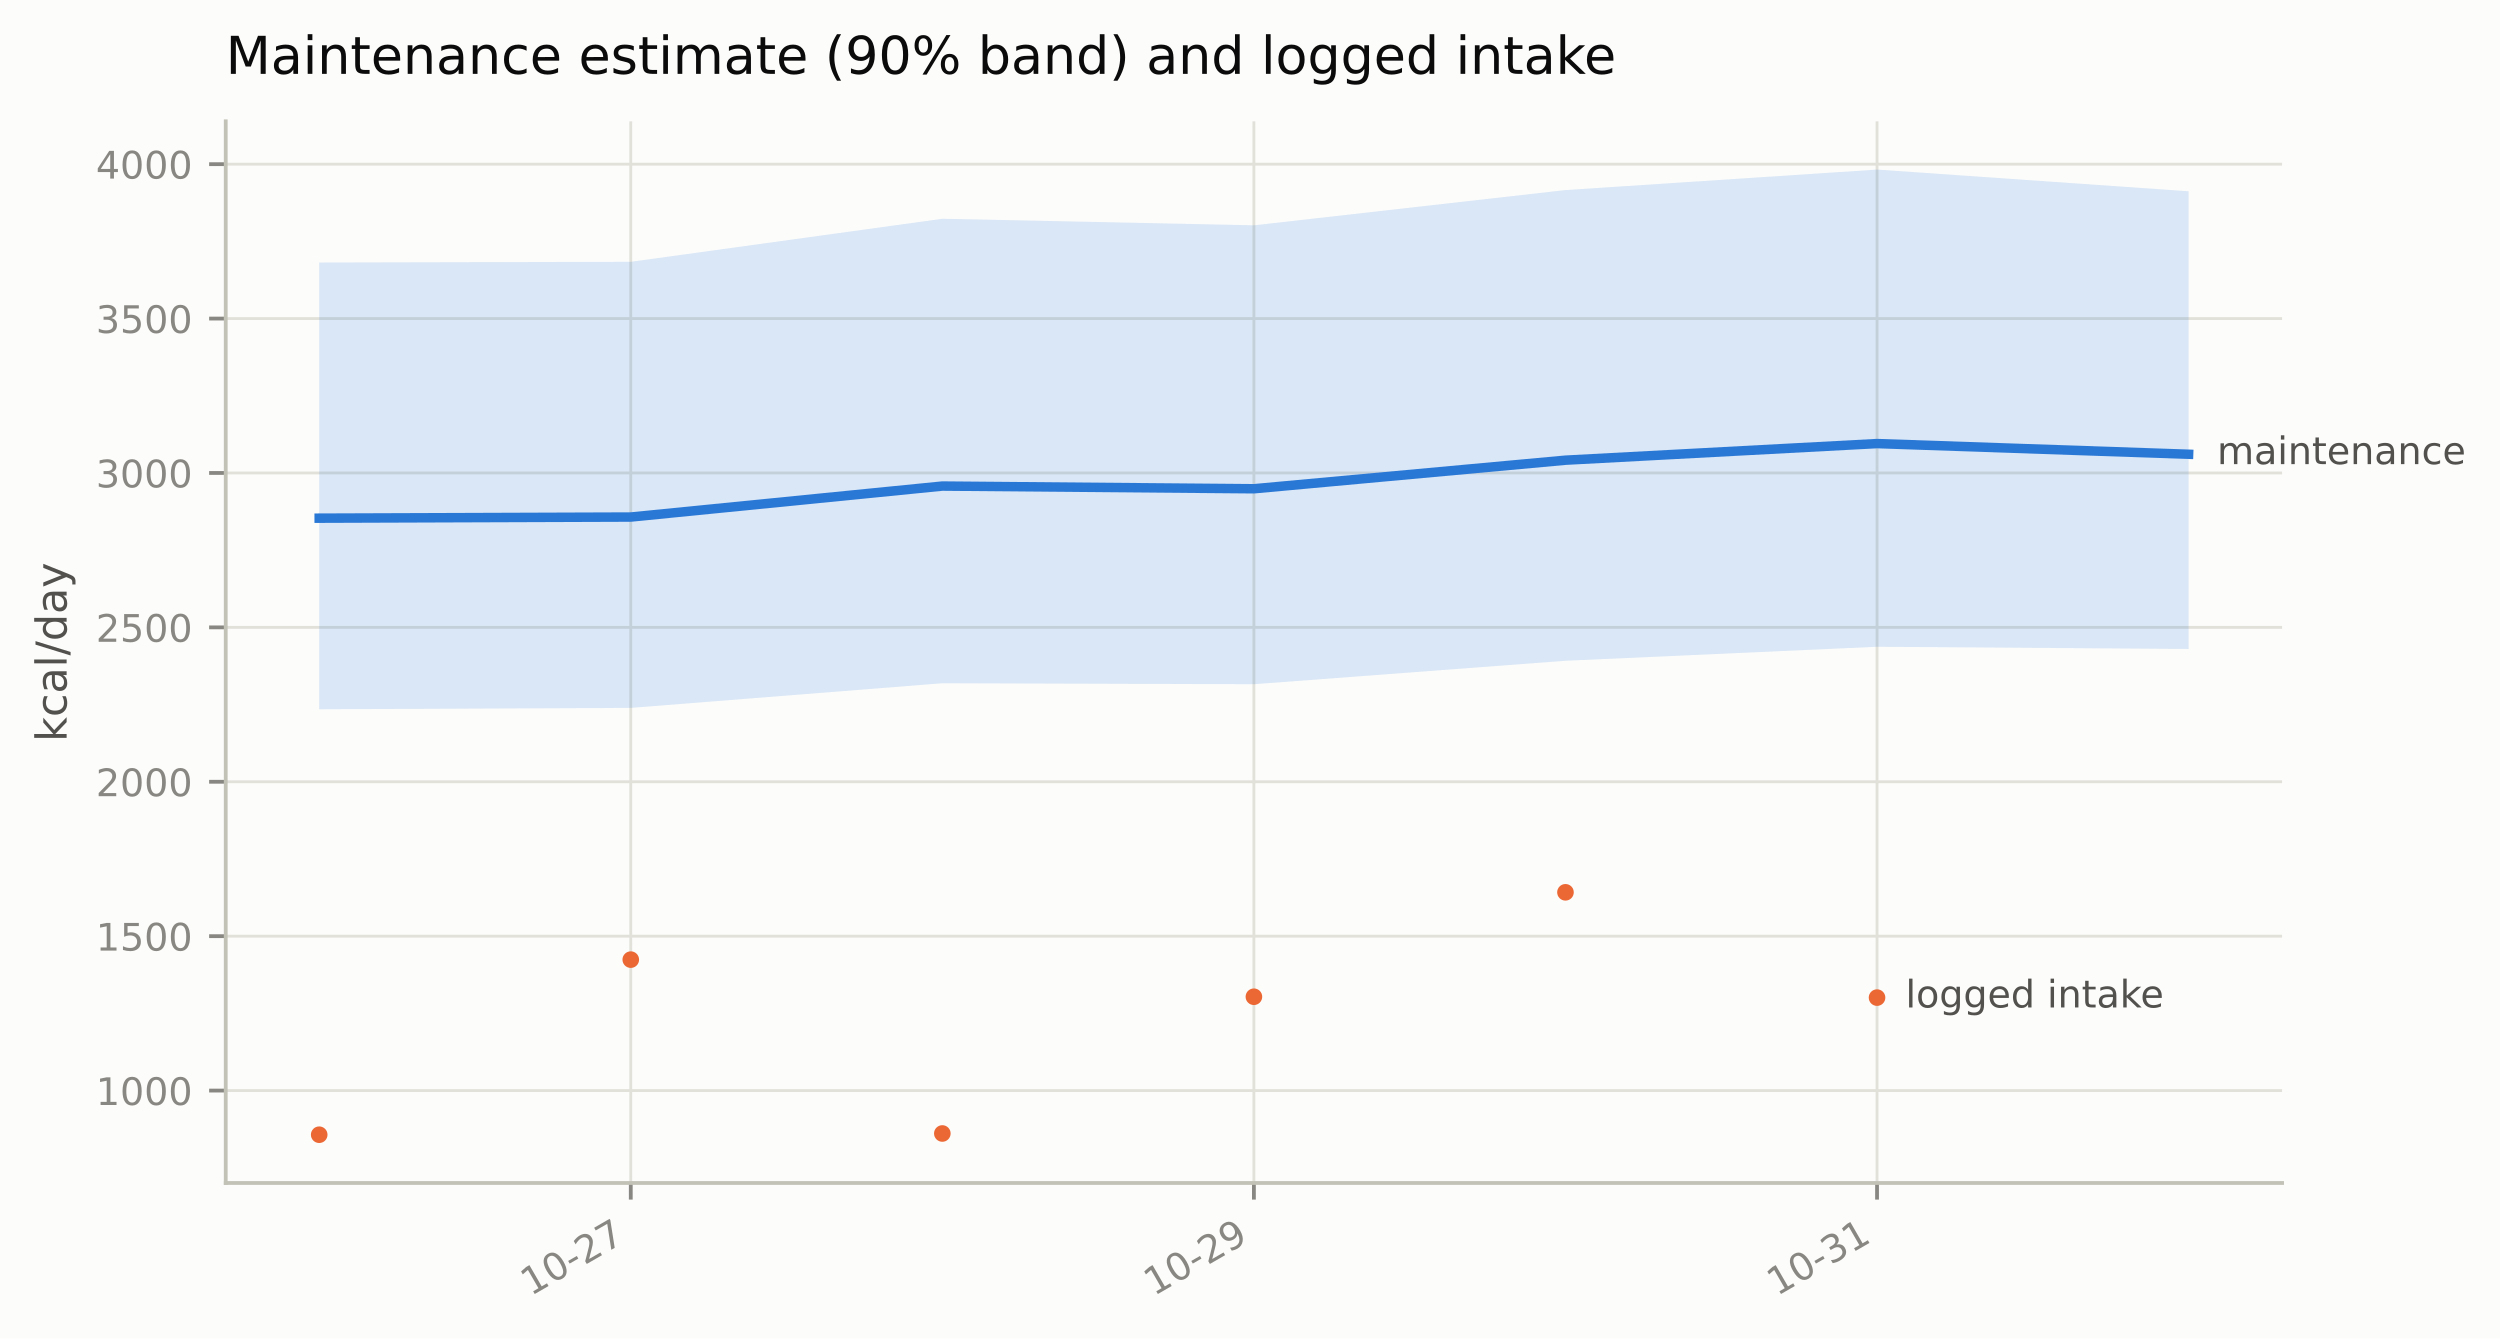
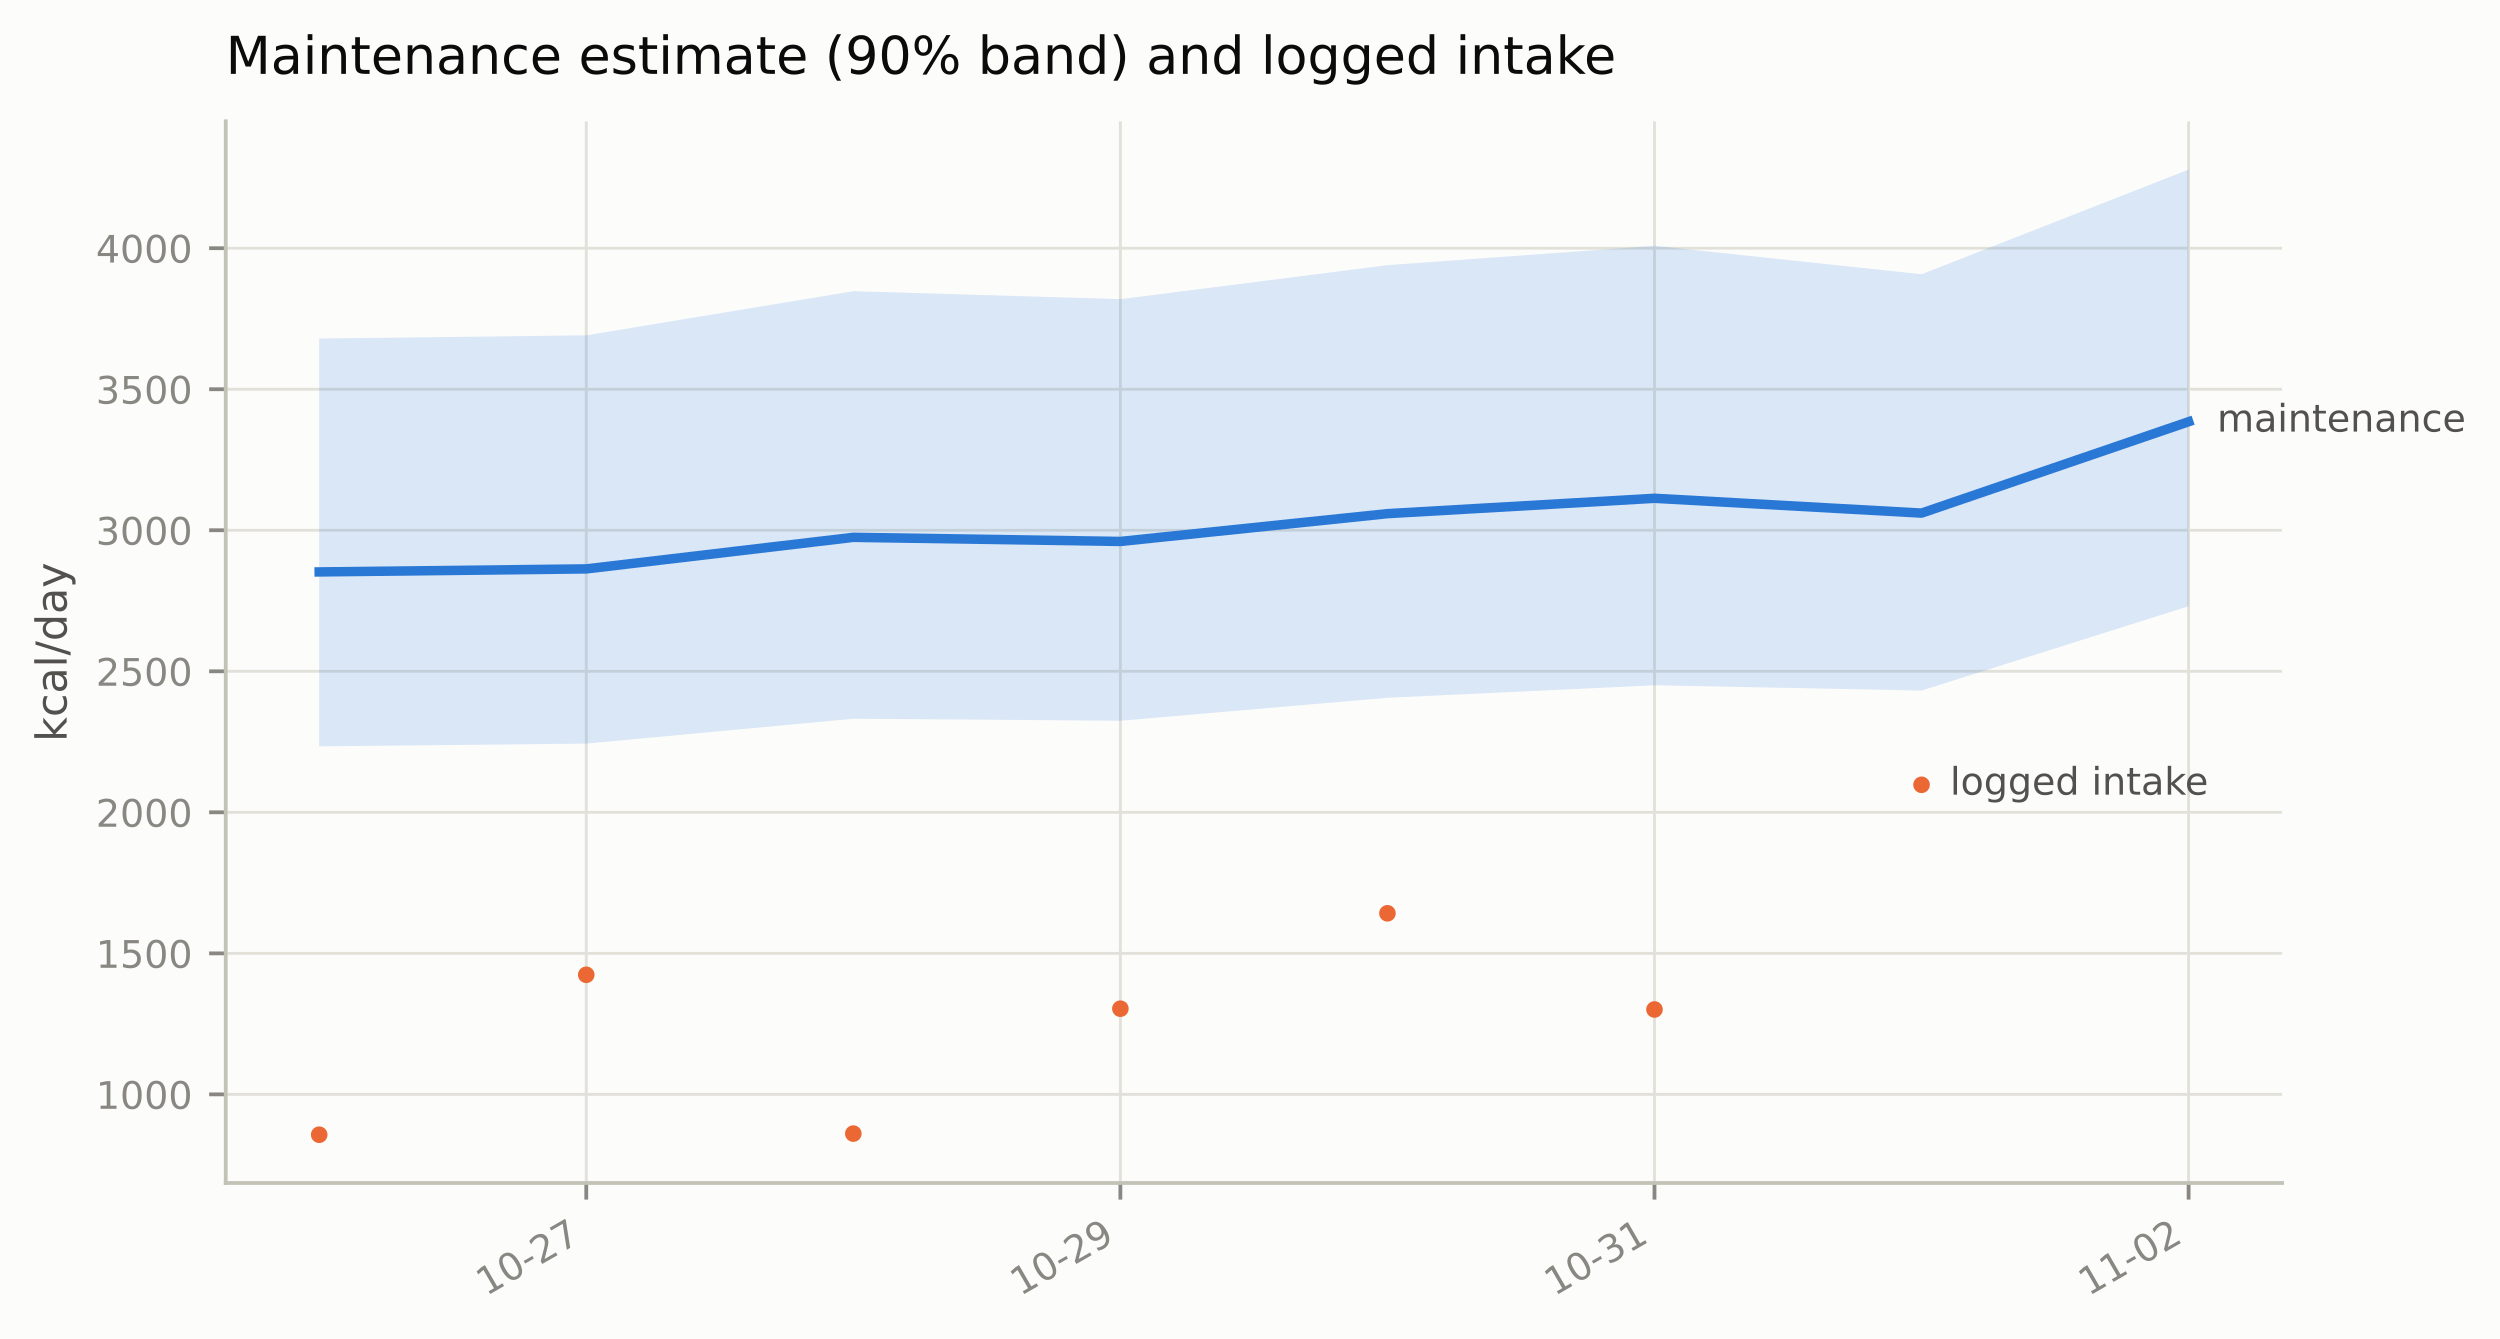
<svg xmlns="http://www.w3.org/2000/svg" xmlns:xlink="http://www.w3.org/1999/xlink" width="526.737pt" height="282pt" viewBox="0 0 526.737 282" version="1.1">
  <defs>
    <style type="text/css">*{stroke-linejoin: round; stroke-linecap: butt}</style>
  </defs>
  <g id="figure_1">
    <g id="patch_1">
      <path d="M 0 282  L 526.737 282  L 526.737 0  L 0 0  z " style="fill: #fcfcfb" />
    </g>
    <g id="axes_1">
      <g id="patch_2">
        <path d="M 47.561 249.248  L 480.821 249.248  L 480.821 25.558  L 47.561 25.558  z " style="fill: #fcfcfb" />
      </g>
      <g id="matplotlib.axis_1">
        <g id="xtick_1">
          <g id="line2d_1">
-             <path d="M 132.9 249.248  L 132.9 25.558  " clip-path="url(#p8506a74d5d)" style="fill: none; stroke: #e1e0d9; stroke-width: 0.6; stroke-linecap: square" />
+             <path d="M 123.522 249.248  L 123.522 25.558  " clip-path="url(#paa0bcb42b3)" style="fill: none; stroke: #e1e0d9; stroke-width: 0.6; stroke-linecap: square" />
          </g>
          <g id="line2d_2">
            <defs>
-               <path id="m1fc34ebd8b" d="M 0 0  L 0 3.5  " style="stroke: #898781; stroke-width: 0.8" />
+               <path id="m5e249b8f3e" d="M 0 0  L 0 3.5  " style="stroke: #898781; stroke-width: 0.8" />
            </defs>
            <g>
-               <use xlink:href="#m1fc34ebd8b" x="132.9" y="249.248" style="fill: #898781; stroke: #898781; stroke-width: 0.8" />
+               <use xlink:href="#m5e249b8f3e" x="123.522" y="249.248" style="fill: #898781; stroke: #898781; stroke-width: 0.8" />
            </g>
          </g>
          <g id="text_1">
-             <g style="fill: #898781" transform="translate(111.8071 273.1351) rotate(-30) scale(0.08 -0.08)">
+             <g style="fill: #898781" transform="translate(102.4291 273.1351) rotate(-30) scale(0.08 -0.08)">
              <defs>
                <path id="DejaVuSans-14" d="M 794 531  L 1825 531  L 1825 4091  L 703 3866  L 703 4441  L 1819 4666  L 2450 4666  L 2450 531  L 3481 531  L 3481 0  L 794 0  L 794 531  z " transform="scale(0.015625)" />
                <path id="DejaVuSans-13" d="M 2034 4250  Q 1547 4250 1301 3770  Q 1056 3291 1056 2328  Q 1056 1369 1301 889  Q 1547 409 2034 409  Q 2525 409 2770 889  Q 3016 1369 3016 2328  Q 3016 3291 2770 3770  Q 2525 4250 2034 4250  z M 2034 4750  Q 2819 4750 3233 4129  Q 3647 3509 3647 2328  Q 3647 1150 3233 529  Q 2819 -91 2034 -91  Q 1250 -91 836 529  Q 422 1150 422 2328  Q 422 3509 836 4129  Q 1250 4750 2034 4750  z " transform="scale(0.015625)" />
                <path id="DejaVuSans-10" d="M 313 2009  L 1997 2009  L 1997 1497  L 313 1497  L 313 2009  z " transform="scale(0.015625)" />
                <path id="DejaVuSans-15" d="M 1228 531  L 3431 531  L 3431 0  L 469 0  L 469 531  Q 828 903 1448 1529  Q 2069 2156 2228 2338  Q 2531 2678 2651 2914  Q 2772 3150 2772 3378  Q 2772 3750 2511 3984  Q 2250 4219 1831 4219  Q 1534 4219 1204 4116  Q 875 4013 500 3803  L 500 4441  Q 881 4594 1212 4672  Q 1544 4750 1819 4750  Q 2544 4750 2975 4387  Q 3406 4025 3406 3419  Q 3406 3131 3298 2873  Q 3191 2616 2906 2266  Q 2828 2175 2409 1742  Q 1991 1309 1228 531  z " transform="scale(0.015625)" />
                <path id="DejaVuSans-1a" d="M 525 4666  L 3525 4666  L 3525 4397  L 1831 0  L 1172 0  L 2766 4134  L 525 4134  L 525 4666  z " transform="scale(0.015625)" />
              </defs>
              <use xlink:href="#DejaVuSans-14" />
              <use xlink:href="#DejaVuSans-13" transform="translate(63.625 0)" />
              <use xlink:href="#DejaVuSans-10" transform="translate(127.25 0)" />
              <use xlink:href="#DejaVuSans-15" transform="translate(163.3281 0)" />
              <use xlink:href="#DejaVuSans-1a" transform="translate(226.9531 0)" />
            </g>
          </g>
        </g>
        <g id="xtick_2">
          <g id="line2d_3">
-             <path d="M 264.191 249.248  L 264.191 25.558  " clip-path="url(#p8506a74d5d)" style="fill: none; stroke: #e1e0d9; stroke-width: 0.6; stroke-linecap: square" />
+             <path d="M 236.057 249.248  L 236.057 25.558  " clip-path="url(#paa0bcb42b3)" style="fill: none; stroke: #e1e0d9; stroke-width: 0.6; stroke-linecap: square" />
          </g>
          <g id="line2d_4">
            <g>
-               <use xlink:href="#m1fc34ebd8b" x="264.191" y="249.248" style="fill: #898781; stroke: #898781; stroke-width: 0.8" />
+               <use xlink:href="#m5e249b8f3e" x="236.057" y="249.248" style="fill: #898781; stroke: #898781; stroke-width: 0.8" />
            </g>
          </g>
          <g id="text_2">
-             <g style="fill: #898781" transform="translate(243.098 273.1351) rotate(-30) scale(0.08 -0.08)">
+             <g style="fill: #898781" transform="translate(214.9642 273.1351) rotate(-30) scale(0.08 -0.08)">
              <defs>
                <path id="DejaVuSans-1c" d="M 703 97  L 703 672  Q 941 559 1184 500  Q 1428 441 1663 441  Q 2288 441 2617 861  Q 2947 1281 2994 2138  Q 2813 1869 2534 1725  Q 2256 1581 1919 1581  Q 1219 1581 811 2004  Q 403 2428 403 3163  Q 403 3881 828 4315  Q 1253 4750 1959 4750  Q 2769 4750 3195 4129  Q 3622 3509 3622 2328  Q 3622 1225 3098 567  Q 2575 -91 1691 -91  Q 1453 -91 1209 -44  Q 966 3 703 97  z M 1959 2075  Q 2384 2075 2632 2365  Q 2881 2656 2881 3163  Q 2881 3666 2632 3958  Q 2384 4250 1959 4250  Q 1534 4250 1286 3958  Q 1038 3666 1038 3163  Q 1038 2656 1286 2365  Q 1534 2075 1959 2075  z " transform="scale(0.015625)" />
              </defs>
              <use xlink:href="#DejaVuSans-14" />
              <use xlink:href="#DejaVuSans-13" transform="translate(63.625 0)" />
              <use xlink:href="#DejaVuSans-10" transform="translate(127.25 0)" />
              <use xlink:href="#DejaVuSans-15" transform="translate(163.3281 0)" />
              <use xlink:href="#DejaVuSans-1c" transform="translate(226.9531 0)" />
            </g>
          </g>
        </g>
        <g id="xtick_3">
          <g id="line2d_5">
-             <path d="M 395.482 249.248  L 395.482 25.558  " clip-path="url(#p8506a74d5d)" style="fill: none; stroke: #e1e0d9; stroke-width: 0.6; stroke-linecap: square" />
+             <path d="M 348.592 249.248  L 348.592 25.558  " clip-path="url(#paa0bcb42b3)" style="fill: none; stroke: #e1e0d9; stroke-width: 0.6; stroke-linecap: square" />
          </g>
          <g id="line2d_6">
            <g>
-               <use xlink:href="#m1fc34ebd8b" x="395.482" y="249.248" style="fill: #898781; stroke: #898781; stroke-width: 0.8" />
+               <use xlink:href="#m5e249b8f3e" x="348.592" y="249.248" style="fill: #898781; stroke: #898781; stroke-width: 0.8" />
            </g>
          </g>
          <g id="text_3">
-             <g style="fill: #898781" transform="translate(374.389 273.1351) rotate(-30) scale(0.08 -0.08)">
+             <g style="fill: #898781" transform="translate(327.4994 273.1351) rotate(-30) scale(0.08 -0.08)">
              <defs>
                <path id="DejaVuSans-16" d="M 2597 2516  Q 3050 2419 3304 2112  Q 3559 1806 3559 1356  Q 3559 666 3084 287  Q 2609 -91 1734 -91  Q 1441 -91 1130 -33  Q 819 25 488 141  L 488 750  Q 750 597 1062 519  Q 1375 441 1716 441  Q 2309 441 2620 675  Q 2931 909 2931 1356  Q 2931 1769 2642 2001  Q 2353 2234 1838 2234  L 1294 2234  L 1294 2753  L 1863 2753  Q 2328 2753 2575 2939  Q 2822 3125 2822 3475  Q 2822 3834 2567 4026  Q 2313 4219 1838 4219  Q 1578 4219 1281 4162  Q 984 4106 628 3988  L 628 4550  Q 988 4650 1302 4700  Q 1616 4750 1894 4750  Q 2613 4750 3031 4423  Q 3450 4097 3450 3541  Q 3450 3153 3228 2886  Q 3006 2619 2597 2516  z " transform="scale(0.015625)" />
              </defs>
              <use xlink:href="#DejaVuSans-14" />
              <use xlink:href="#DejaVuSans-13" transform="translate(63.625 0)" />
              <use xlink:href="#DejaVuSans-10" transform="translate(127.25 0)" />
              <use xlink:href="#DejaVuSans-16" transform="translate(163.3281 0)" />
              <use xlink:href="#DejaVuSans-14" transform="translate(226.9531 0)" />
            </g>
          </g>
        </g>
+         <g id="xtick_4">
+           <g id="line2d_7">
+             <path d="M 461.127 249.248  L 461.127 25.558  " clip-path="url(#paa0bcb42b3)" style="fill: none; stroke: #e1e0d9; stroke-width: 0.6; stroke-linecap: square" />
+           </g>
+           <g id="line2d_8">
+             <g>
+               <use xlink:href="#m5e249b8f3e" x="461.127" y="249.248" style="fill: #898781; stroke: #898781; stroke-width: 0.8" />
+             </g>
+           </g>
+           <g id="text_4">
+             <g style="fill: #898781" transform="translate(440.0345 273.1351) rotate(-30) scale(0.08 -0.08)">
+               <use xlink:href="#DejaVuSans-14" />
+               <use xlink:href="#DejaVuSans-14" transform="translate(63.625 0)" />
+               <use xlink:href="#DejaVuSans-10" transform="translate(127.25 0)" />
+               <use xlink:href="#DejaVuSans-13" transform="translate(163.3281 0)" />
+               <use xlink:href="#DejaVuSans-15" transform="translate(226.9531 0)" />
+             </g>
+           </g>
+         </g>
      </g>
      <g id="matplotlib.axis_2">
        <g id="ytick_1">
-           <g id="line2d_7">
-             <path d="M 47.561 229.776  L 480.821 229.776  " clip-path="url(#p8506a74d5d)" style="fill: none; stroke: #e1e0d9; stroke-width: 0.6; stroke-linecap: square" />
-           </g>
-           <g id="line2d_8">
+           <g id="line2d_9">
+             <path d="M 47.561 230.582  L 480.821 230.582  " clip-path="url(#paa0bcb42b3)" style="fill: none; stroke: #e1e0d9; stroke-width: 0.6; stroke-linecap: square" />
+           </g>
+           <g id="line2d_10">
            <defs>
-               <path id="md05a0eaaa5" d="M 0 0  L -3.5 0  " style="stroke: #898781; stroke-width: 0.8" />
+               <path id="mf9d8fc830e" d="M 0 0  L -3.5 0  " style="stroke: #898781; stroke-width: 0.8" />
            </defs>
            <g>
-               <use xlink:href="#md05a0eaaa5" x="47.561" y="229.776" style="fill: #898781; stroke: #898781; stroke-width: 0.8" />
-             </g>
-           </g>
-           <g id="text_4">
-             <g style="fill: #898781" transform="translate(20.2007 232.8154) scale(0.08 -0.08)">
+               <use xlink:href="#mf9d8fc830e" x="47.561" y="230.582" style="fill: #898781; stroke: #898781; stroke-width: 0.8" />
+             </g>
+           </g>
+           <g id="text_5">
+             <g style="fill: #898781" transform="translate(20.2007 233.6211) scale(0.08 -0.08)">
              <use xlink:href="#DejaVuSans-14" />
              <use xlink:href="#DejaVuSans-13" transform="translate(63.625 0)" />
              <use xlink:href="#DejaVuSans-13" transform="translate(127.25 0)" />
              <use xlink:href="#DejaVuSans-13" transform="translate(190.875 0)" />
            </g>
          </g>
        </g>
        <g id="ytick_2">
-           <g id="line2d_9">
-             <path d="M 47.561 197.245  L 480.821 197.245  " clip-path="url(#p8506a74d5d)" style="fill: none; stroke: #e1e0d9; stroke-width: 0.6; stroke-linecap: square" />
-           </g>
-           <g id="line2d_10">
-             <g>
-               <use xlink:href="#md05a0eaaa5" x="47.561" y="197.245" style="fill: #898781; stroke: #898781; stroke-width: 0.8" />
-             </g>
-           </g>
-           <g id="text_5">
-             <g style="fill: #898781" transform="translate(20.2007 200.2836) scale(0.08 -0.08)">
+           <g id="line2d_11">
+             <path d="M 47.561 200.867  L 480.821 200.867  " clip-path="url(#paa0bcb42b3)" style="fill: none; stroke: #e1e0d9; stroke-width: 0.6; stroke-linecap: square" />
+           </g>
+           <g id="line2d_12">
+             <g>
+               <use xlink:href="#mf9d8fc830e" x="47.561" y="200.867" style="fill: #898781; stroke: #898781; stroke-width: 0.8" />
+             </g>
+           </g>
+           <g id="text_6">
+             <g style="fill: #898781" transform="translate(20.2007 203.9065) scale(0.08 -0.08)">
              <defs>
                <path id="DejaVuSans-18" d="M 691 4666  L 3169 4666  L 3169 4134  L 1269 4134  L 1269 2991  Q 1406 3038 1543 3061  Q 1681 3084 1819 3084  Q 2600 3084 3056 2656  Q 3513 2228 3513 1497  Q 3513 744 3044 326  Q 2575 -91 1722 -91  Q 1428 -91 1123 -41  Q 819 9 494 109  L 494 744  Q 775 591 1075 516  Q 1375 441 1709 441  Q 2250 441 2565 725  Q 2881 1009 2881 1497  Q 2881 1984 2565 2268  Q 2250 2553 1709 2553  Q 1456 2553 1204 2497  Q 953 2441 691 2322  L 691 4666  z " transform="scale(0.015625)" />
              </defs>
              <use xlink:href="#DejaVuSans-14" />
              <use xlink:href="#DejaVuSans-18" transform="translate(63.625 0)" />
              <use xlink:href="#DejaVuSans-13" transform="translate(127.25 0)" />
              <use xlink:href="#DejaVuSans-13" transform="translate(190.875 0)" />
            </g>
          </g>
        </g>
        <g id="ytick_3">
-           <g id="line2d_11">
-             <path d="M 47.561 164.713  L 480.821 164.713  " clip-path="url(#p8506a74d5d)" style="fill: none; stroke: #e1e0d9; stroke-width: 0.6; stroke-linecap: square" />
-           </g>
-           <g id="line2d_12">
-             <g>
-               <use xlink:href="#md05a0eaaa5" x="47.561" y="164.713" style="fill: #898781; stroke: #898781; stroke-width: 0.8" />
-             </g>
-           </g>
-           <g id="text_6">
-             <g style="fill: #898781" transform="translate(20.2007 167.7518) scale(0.08 -0.08)">
+           <g id="line2d_13">
+             <path d="M 47.561 171.153  L 480.821 171.153  " clip-path="url(#paa0bcb42b3)" style="fill: none; stroke: #e1e0d9; stroke-width: 0.6; stroke-linecap: square" />
+           </g>
+           <g id="line2d_14">
+             <g>
+               <use xlink:href="#mf9d8fc830e" x="47.561" y="171.153" style="fill: #898781; stroke: #898781; stroke-width: 0.8" />
+             </g>
+           </g>
+           <g id="text_7">
+             <g style="fill: #898781" transform="translate(20.2007 174.1918) scale(0.08 -0.08)">
              <use xlink:href="#DejaVuSans-15" />
              <use xlink:href="#DejaVuSans-13" transform="translate(63.625 0)" />
              <use xlink:href="#DejaVuSans-13" transform="translate(127.25 0)" />
              <use xlink:href="#DejaVuSans-13" transform="translate(190.875 0)" />
            </g>
          </g>
        </g>
        <g id="ytick_4">
-           <g id="line2d_13">
-             <path d="M 47.561 132.181  L 480.821 132.181  " clip-path="url(#p8506a74d5d)" style="fill: none; stroke: #e1e0d9; stroke-width: 0.6; stroke-linecap: square" />
-           </g>
-           <g id="line2d_14">
-             <g>
-               <use xlink:href="#md05a0eaaa5" x="47.561" y="132.181" style="fill: #898781; stroke: #898781; stroke-width: 0.8" />
-             </g>
-           </g>
-           <g id="text_7">
-             <g style="fill: #898781" transform="translate(20.2007 135.22) scale(0.08 -0.08)">
+           <g id="line2d_15">
+             <path d="M 47.561 141.438  L 480.821 141.438  " clip-path="url(#paa0bcb42b3)" style="fill: none; stroke: #e1e0d9; stroke-width: 0.6; stroke-linecap: square" />
+           </g>
+           <g id="line2d_16">
+             <g>
+               <use xlink:href="#mf9d8fc830e" x="47.561" y="141.438" style="fill: #898781; stroke: #898781; stroke-width: 0.8" />
+             </g>
+           </g>
+           <g id="text_8">
+             <g style="fill: #898781" transform="translate(20.2007 144.4771) scale(0.08 -0.08)">
              <use xlink:href="#DejaVuSans-15" />
              <use xlink:href="#DejaVuSans-18" transform="translate(63.625 0)" />
              <use xlink:href="#DejaVuSans-13" transform="translate(127.25 0)" />
              <use xlink:href="#DejaVuSans-13" transform="translate(190.875 0)" />
            </g>
          </g>
        </g>
        <g id="ytick_5">
-           <g id="line2d_15">
-             <path d="M 47.561 99.649  L 480.821 99.649  " clip-path="url(#p8506a74d5d)" style="fill: none; stroke: #e1e0d9; stroke-width: 0.6; stroke-linecap: square" />
-           </g>
-           <g id="line2d_16">
-             <g>
-               <use xlink:href="#md05a0eaaa5" x="47.561" y="99.649" style="fill: #898781; stroke: #898781; stroke-width: 0.8" />
-             </g>
-           </g>
-           <g id="text_8">
-             <g style="fill: #898781" transform="translate(20.2007 102.6881) scale(0.08 -0.08)">
+           <g id="line2d_17">
+             <path d="M 47.561 111.723  L 480.821 111.723  " clip-path="url(#paa0bcb42b3)" style="fill: none; stroke: #e1e0d9; stroke-width: 0.6; stroke-linecap: square" />
+           </g>
+           <g id="line2d_18">
+             <g>
+               <use xlink:href="#mf9d8fc830e" x="47.561" y="111.723" style="fill: #898781; stroke: #898781; stroke-width: 0.8" />
+             </g>
+           </g>
+           <g id="text_9">
+             <g style="fill: #898781" transform="translate(20.2007 114.7624) scale(0.08 -0.08)">
              <use xlink:href="#DejaVuSans-16" />
              <use xlink:href="#DejaVuSans-13" transform="translate(63.625 0)" />
              <use xlink:href="#DejaVuSans-13" transform="translate(127.25 0)" />
              <use xlink:href="#DejaVuSans-13" transform="translate(190.875 0)" />
            </g>
          </g>
        </g>
        <g id="ytick_6">
-           <g id="line2d_17">
-             <path d="M 47.561 67.117  L 480.821 67.117  " clip-path="url(#p8506a74d5d)" style="fill: none; stroke: #e1e0d9; stroke-width: 0.6; stroke-linecap: square" />
-           </g>
-           <g id="line2d_18">
-             <g>
-               <use xlink:href="#md05a0eaaa5" x="47.561" y="67.117" style="fill: #898781; stroke: #898781; stroke-width: 0.8" />
-             </g>
-           </g>
-           <g id="text_9">
-             <g style="fill: #898781" transform="translate(20.2007 70.15631) scale(0.08 -0.08)">
+           <g id="line2d_19">
+             <path d="M 47.561 82.009  L 480.821 82.009  " clip-path="url(#paa0bcb42b3)" style="fill: none; stroke: #e1e0d9; stroke-width: 0.6; stroke-linecap: square" />
+           </g>
+           <g id="line2d_20">
+             <g>
+               <use xlink:href="#mf9d8fc830e" x="47.561" y="82.009" style="fill: #898781; stroke: #898781; stroke-width: 0.8" />
+             </g>
+           </g>
+           <g id="text_10">
+             <g style="fill: #898781" transform="translate(20.2007 85.04774) scale(0.08 -0.08)">
              <use xlink:href="#DejaVuSans-16" />
              <use xlink:href="#DejaVuSans-18" transform="translate(63.625 0)" />
              <use xlink:href="#DejaVuSans-13" transform="translate(127.25 0)" />
              <use xlink:href="#DejaVuSans-13" transform="translate(190.875 0)" />
            </g>
          </g>
        </g>
        <g id="ytick_7">
-           <g id="line2d_19">
-             <path d="M 47.561 34.585  L 480.821 34.585  " clip-path="url(#p8506a74d5d)" style="fill: none; stroke: #e1e0d9; stroke-width: 0.6; stroke-linecap: square" />
-           </g>
-           <g id="line2d_20">
-             <g>
-               <use xlink:href="#md05a0eaaa5" x="47.561" y="34.585" style="fill: #898781; stroke: #898781; stroke-width: 0.8" />
-             </g>
-           </g>
-           <g id="text_10">
-             <g style="fill: #898781" transform="translate(20.2007 37.62448) scale(0.08 -0.08)">
+           <g id="line2d_21">
+             <path d="M 47.561 52.294  L 480.821 52.294  " clip-path="url(#paa0bcb42b3)" style="fill: none; stroke: #e1e0d9; stroke-width: 0.6; stroke-linecap: square" />
+           </g>
+           <g id="line2d_22">
+             <g>
+               <use xlink:href="#mf9d8fc830e" x="47.561" y="52.294" style="fill: #898781; stroke: #898781; stroke-width: 0.8" />
+             </g>
+           </g>
+           <g id="text_11">
+             <g style="fill: #898781" transform="translate(20.2007 55.33306) scale(0.08 -0.08)">
              <defs>
                <path id="DejaVuSans-17" d="M 2419 4116  L 825 1625  L 2419 1625  L 2419 4116  z M 2253 4666  L 3047 4666  L 3047 1625  L 3713 1625  L 3713 1100  L 3047 1100  L 3047 0  L 2419 0  L 2419 1100  L 313 1100  L 313 1709  L 2253 4666  z " transform="scale(0.015625)" />
              </defs>
              <use xlink:href="#DejaVuSans-17" />
              <use xlink:href="#DejaVuSans-13" transform="translate(63.625 0)" />
              <use xlink:href="#DejaVuSans-13" transform="translate(127.25 0)" />
              <use xlink:href="#DejaVuSans-13" transform="translate(190.875 0)" />
            </g>
          </g>
        </g>
-         <g id="text_11">
+         <g id="text_12">
          <g style="fill: #52514e" transform="translate(14.03859 156.285) rotate(-90) scale(0.09 -0.09)">
            <defs>
              <path id="DejaVuSans-4e" d="M 581 4863  L 1159 4863  L 1159 1991  L 2875 3500  L 3609 3500  L 1753 1863  L 3688 0  L 2938 0  L 1159 1709  L 1159 0  L 581 0  L 581 4863  z " transform="scale(0.015625)" />
              <path id="DejaVuSans-46" d="M 3122 3366  L 3122 2828  Q 2878 2963 2633 3030  Q 2388 3097 2138 3097  Q 1578 3097 1268 2742  Q 959 2388 959 1747  Q 959 1106 1268 751  Q 1578 397 2138 397  Q 2388 397 2633 464  Q 2878 531 3122 666  L 3122 134  Q 2881 22 2623 -34  Q 2366 -91 2075 -91  Q 1284 -91 818 406  Q 353 903 353 1747  Q 353 2603 823 3093  Q 1294 3584 2113 3584  Q 2378 3584 2631 3529  Q 2884 3475 3122 3366  z " transform="scale(0.015625)" />
              <path id="DejaVuSans-44" d="M 2194 1759  Q 1497 1759 1228 1600  Q 959 1441 959 1056  Q 959 750 1161 570  Q 1363 391 1709 391  Q 2188 391 2477 730  Q 2766 1069 2766 1631  L 2766 1759  L 2194 1759  z M 3341 1997  L 3341 0  L 2766 0  L 2766 531  Q 2569 213 2275 61  Q 1981 -91 1556 -91  Q 1019 -91 701 211  Q 384 513 384 1019  Q 384 1609 779 1909  Q 1175 2209 1959 2209  L 2766 2209  L 2766 2266  Q 2766 2663 2505 2880  Q 2244 3097 1772 3097  Q 1472 3097 1187 3025  Q 903 2953 641 2809  L 641 3341  Q 956 3463 1253 3523  Q 1550 3584 1831 3584  Q 2591 3584 2966 3190  Q 3341 2797 3341 1997  z " transform="scale(0.015625)" />
              <path id="DejaVuSans-4f" d="M 603 4863  L 1178 4863  L 1178 0  L 603 0  L 603 4863  z " transform="scale(0.015625)" />
              <path id="DejaVuSans-12" d="M 1625 4666  L 2156 4666  L 531 -594  L 0 -594  L 1625 4666  z " transform="scale(0.015625)" />
              <path id="DejaVuSans-47" d="M 2906 2969  L 2906 4863  L 3481 4863  L 3481 0  L 2906 0  L 2906 525  Q 2725 213 2448 61  Q 2172 -91 1784 -91  Q 1150 -91 751 415  Q 353 922 353 1747  Q 353 2572 751 3078  Q 1150 3584 1784 3584  Q 2172 3584 2448 3432  Q 2725 3281 2906 2969  z M 947 1747  Q 947 1113 1208 752  Q 1469 391 1925 391  Q 2381 391 2643 752  Q 2906 1113 2906 1747  Q 2906 2381 2643 2742  Q 2381 3103 1925 3103  Q 1469 3103 1208 2742  Q 947 2381 947 1747  z " transform="scale(0.015625)" />
              <path id="DejaVuSans-5c" d="M 2059 -325  Q 1816 -950 1584 -1140  Q 1353 -1331 966 -1331  L 506 -1331  L 506 -850  L 844 -850  Q 1081 -850 1212 -737  Q 1344 -625 1503 -206  L 1606 56  L 191 3500  L 800 3500  L 1894 763  L 2988 3500  L 3597 3500  L 2059 -325  z " transform="scale(0.015625)" />
            </defs>
            <use xlink:href="#DejaVuSans-4e" />
            <use xlink:href="#DejaVuSans-46" transform="translate(57.90625 0)" />
            <use xlink:href="#DejaVuSans-44" transform="translate(112.8906 0)" />
            <use xlink:href="#DejaVuSans-4f" transform="translate(174.1719 0)" />
            <use xlink:href="#DejaVuSans-12" transform="translate(201.9531 0)" />
            <use xlink:href="#DejaVuSans-47" transform="translate(235.6406 0)" />
            <use xlink:href="#DejaVuSans-44" transform="translate(299.125 0)" />
            <use xlink:href="#DejaVuSans-5c" transform="translate(360.4062 0)" />
          </g>
        </g>
      </g>
      <g id="FillBetweenPolyCollection_1">
        <defs>
-           <path id="m4b5d135f54" d="M 67.254 -226.69  L 67.254 -132.562  L 132.9 -132.851  L 198.545 -138.043  L 264.191 -137.837  L 329.836 -142.779  L 395.482 -145.729  L 461.127 -145.263  L 461.127 -241.7  L 461.127 -241.7  L 395.482 -246.274  L 329.836 -241.958  L 264.191 -234.529  L 198.545 -235.909  L 132.9 -226.841  L 67.254 -226.69  z " />
+           <path id="m382c023479" d="M 67.254 -210.672  L 67.254 -124.749  L 123.522 -125.327  L 179.789 -130.566  L 236.057 -130.147  L 292.325 -134.983  L 348.592 -137.615  L 404.86 -136.503  L 461.127 -154.269  L 461.127 -246.274  L 461.127 -246.274  L 404.86 -224.216  L 348.592 -230.21  L 292.325 -226.133  L 236.057 -218.971  L 179.789 -220.647  L 123.522 -211.35  L 67.254 -210.672  z " />
        </defs>
-         <g clip-path="url(#p8506a74d5d)">
-           <use xlink:href="#m4b5d135f54" x="0" y="282" style="fill: #2a78d6; fill-opacity: 0.16" />
-         </g>
-       </g>
-       <g id="line2d_21">
+         <g clip-path="url(#paa0bcb42b3)">
+           <use xlink:href="#m382c023479" x="0" y="282" style="fill: #2a78d6; fill-opacity: 0.16" />
+         </g>
+       </g>
+       <g id="line2d_23">
        <defs>
-           <path id="m378c72b083" d="M 0 1.75  C 0.464 1.75 0.909 1.566 1.237 1.237  C 1.566 0.909 1.75 0.464 1.75 0  C 1.75 -0.464 1.566 -0.909 1.237 -1.237  C 0.909 -1.566 0.464 -1.75 0 -1.75  C -0.464 -1.75 -0.909 -1.566 -1.237 -1.237  C -1.566 -0.909 -1.75 -0.464 -1.75 0  C -1.75 0.464 -1.566 0.909 -1.237 1.237  C -0.909 1.566 -0.464 1.75 0 1.75  z " />
+           <path id="m3d926b709c" d="M 0 1.75  C 0.464 1.75 0.909 1.566 1.237 1.237  C 1.566 0.909 1.75 0.464 1.75 0  C 1.75 -0.464 1.566 -0.909 1.237 -1.237  C 0.909 -1.566 0.464 -1.75 0 -1.75  C -0.464 -1.75 -0.909 -1.566 -1.237 -1.237  C -1.566 -0.909 -1.75 -0.464 -1.75 0  C -1.75 0.464 -1.566 0.909 -1.237 1.237  C -0.909 1.566 -0.464 1.75 0 1.75  z " />
        </defs>
-         <g clip-path="url(#p8506a74d5d)">
-           <use xlink:href="#m378c72b083" x="67.254" y="239.08" style="fill: #eb6834" />
-           <use xlink:href="#m378c72b083" x="132.9" y="202.189" style="fill: #eb6834" />
-           <use xlink:href="#m378c72b083" x="198.545" y="238.82" style="fill: #eb6834" />
-           <use xlink:href="#m378c72b083" x="264.191" y="210.01" style="fill: #eb6834" />
-           <use xlink:href="#m378c72b083" x="329.836" y="188.006" style="fill: #eb6834" />
-           <use xlink:href="#m378c72b083" x="395.482" y="210.192" style="fill: #eb6834" />
+         <g clip-path="url(#paa0bcb42b3)">
+           <use xlink:href="#m3d926b709c" x="67.254" y="239.08" style="fill: #eb6834" />
+           <use xlink:href="#m3d926b709c" x="123.522" y="205.384" style="fill: #eb6834" />
+           <use xlink:href="#m3d926b709c" x="179.789" y="238.843" style="fill: #eb6834" />
+           <use xlink:href="#m3d926b709c" x="236.057" y="212.527" style="fill: #eb6834" />
+           <use xlink:href="#m3d926b709c" x="292.325" y="192.428" style="fill: #eb6834" />
+           <use xlink:href="#m3d926b709c" x="348.592" y="212.694" style="fill: #eb6834" />
+           <use xlink:href="#m3d926b709c" x="404.86" y="165.352" style="fill: #eb6834" />
        </g>
      </g>
      <g id="patch_3">
        <path d="M 47.561 249.248  L 47.561 25.558  " style="fill: none; stroke: #c3c2b7; stroke-width: 0.8; stroke-linejoin: miter; stroke-linecap: square" />
      </g>
      <g id="patch_4">
        <path d="M 47.561 249.248  L 480.821 249.248  " style="fill: none; stroke: #c3c2b7; stroke-width: 0.8; stroke-linejoin: miter; stroke-linecap: square" />
      </g>
-       <g id="line2d_22">
-         <path d="M 67.254 109.177  L 132.9 108.938  L 198.545 102.412  L 264.191 102.979  L 329.836 96.959  L 395.482 93.46  L 461.127 95.71  " clip-path="url(#p8506a74d5d)" style="fill: none; stroke: #2a78d6; stroke-width: 2; stroke-linecap: square" />
-       </g>
-       <g id="text_12">
-         <g style="fill: #52514e" transform="translate(401.4818 212.2706) scale(0.08 -0.08)">
+       <g id="line2d_24">
+         <path d="M 67.254 120.5  L 123.522 119.862  L 179.789 113.213  L 236.057 114.08  L 292.325 108.224  L 348.592 104.988  L 404.86 108.109  L 461.127 88.855  " clip-path="url(#paa0bcb42b3)" style="fill: none; stroke: #2a78d6; stroke-width: 2; stroke-linecap: square" />
+       </g>
+       <g id="text_13">
+         <g style="fill: #52514e" transform="translate(410.8597 167.4308) scale(0.08 -0.08)">
          <defs>
            <path id="DejaVuSans-52" d="M 1959 3097  Q 1497 3097 1228 2736  Q 959 2375 959 1747  Q 959 1119 1226 758  Q 1494 397 1959 397  Q 2419 397 2687 759  Q 2956 1122 2956 1747  Q 2956 2369 2687 2733  Q 2419 3097 1959 3097  z M 1959 3584  Q 2709 3584 3137 3096  Q 3566 2609 3566 1747  Q 3566 888 3137 398  Q 2709 -91 1959 -91  Q 1206 -91 779 398  Q 353 888 353 1747  Q 353 2609 779 3096  Q 1206 3584 1959 3584  z " transform="scale(0.015625)" />
            <path id="DejaVuSans-4a" d="M 2906 1791  Q 2906 2416 2648 2759  Q 2391 3103 1925 3103  Q 1463 3103 1205 2759  Q 947 2416 947 1791  Q 947 1169 1205 825  Q 1463 481 1925 481  Q 2391 481 2648 825  Q 2906 1169 2906 1791  z M 3481 434  Q 3481 -459 3084 -895  Q 2688 -1331 1869 -1331  Q 1566 -1331 1297 -1286  Q 1028 -1241 775 -1147  L 775 -588  Q 1028 -725 1275 -790  Q 1522 -856 1778 -856  Q 2344 -856 2625 -561  Q 2906 -266 2906 331  L 2906 616  Q 2728 306 2450 153  Q 2172 0 1784 0  Q 1141 0 747 490  Q 353 981 353 1791  Q 353 2603 747 3093  Q 1141 3584 1784 3584  Q 2172 3584 2450 3431  Q 2728 3278 2906 2969  L 2906 3500  L 3481 3500  L 3481 434  z " transform="scale(0.015625)" />
            <path id="DejaVuSans-48" d="M 3597 1894  L 3597 1613  L 953 1613  Q 991 1019 1311 708  Q 1631 397 2203 397  Q 2534 397 2845 478  Q 3156 559 3463 722  L 3463 178  Q 3153 47 2828 -22  Q 2503 -91 2169 -91  Q 1331 -91 842 396  Q 353 884 353 1716  Q 353 2575 817 3079  Q 1281 3584 2069 3584  Q 2775 3584 3186 3129  Q 3597 2675 3597 1894  z M 3022 2063  Q 3016 2534 2758 2815  Q 2500 3097 2075 3097  Q 1594 3097 1305 2825  Q 1016 2553 972 2059  L 3022 2063  z " transform="scale(0.015625)" />
            <path id="DejaVuSans-3" transform="scale(0.015625)" />
            <path id="DejaVuSans-4c" d="M 603 3500  L 1178 3500  L 1178 0  L 603 0  L 603 3500  z M 603 4863  L 1178 4863  L 1178 4134  L 603 4134  L 603 4863  z " transform="scale(0.015625)" />
            <path id="DejaVuSans-51" d="M 3513 2113  L 3513 0  L 2938 0  L 2938 2094  Q 2938 2591 2744 2837  Q 2550 3084 2163 3084  Q 1697 3084 1428 2787  Q 1159 2491 1159 1978  L 1159 0  L 581 0  L 581 3500  L 1159 3500  L 1159 2956  Q 1366 3272 1645 3428  Q 1925 3584 2291 3584  Q 2894 3584 3203 3211  Q 3513 2838 3513 2113  z " transform="scale(0.015625)" />
            <path id="DejaVuSans-57" d="M 1172 4494  L 1172 3500  L 2356 3500  L 2356 3053  L 1172 3053  L 1172 1153  Q 1172 725 1289 603  Q 1406 481 1766 481  L 2356 481  L 2356 0  L 1766 0  Q 1100 0 847 248  Q 594 497 594 1153  L 594 3053  L 172 3053  L 172 3500  L 594 3500  L 594 4494  L 1172 4494  z " transform="scale(0.015625)" />
          </defs>
          <use xlink:href="#DejaVuSans-4f" />
          <use xlink:href="#DejaVuSans-52" transform="translate(27.78125 0)" />
          <use xlink:href="#DejaVuSans-4a" transform="translate(88.96875 0)" />
          <use xlink:href="#DejaVuSans-4a" transform="translate(152.4531 0)" />
          <use xlink:href="#DejaVuSans-48" transform="translate(215.9375 0)" />
          <use xlink:href="#DejaVuSans-47" transform="translate(277.4688 0)" />
          <use xlink:href="#DejaVuSans-3" transform="translate(340.9531 0)" />
          <use xlink:href="#DejaVuSans-4c" transform="translate(372.7344 0)" />
          <use xlink:href="#DejaVuSans-51" transform="translate(400.5156 0)" />
          <use xlink:href="#DejaVuSans-57" transform="translate(463.8906 0)" />
          <use xlink:href="#DejaVuSans-44" transform="translate(503.0938 0)" />
          <use xlink:href="#DejaVuSans-4e" transform="translate(564.375 0)" />
          <use xlink:href="#DejaVuSans-48" transform="translate(618.7188 0)" />
        </g>
      </g>
-       <g id="text_13">
-         <g style="fill: #52514e" transform="translate(467.1273 97.78892) scale(0.08 -0.08)">
+       <g id="text_14">
+         <g style="fill: #52514e" transform="translate(467.1273 90.93333) scale(0.08 -0.08)">
          <defs>
            <path id="DejaVuSans-50" d="M 3328 2828  Q 3544 3216 3844 3400  Q 4144 3584 4550 3584  Q 5097 3584 5394 3201  Q 5691 2819 5691 2113  L 5691 0  L 5113 0  L 5113 2094  Q 5113 2597 4934 2840  Q 4756 3084 4391 3084  Q 3944 3084 3684 2787  Q 3425 2491 3425 1978  L 3425 0  L 2847 0  L 2847 2094  Q 2847 2600 2669 2842  Q 2491 3084 2119 3084  Q 1678 3084 1418 2786  Q 1159 2488 1159 1978  L 1159 0  L 581 0  L 581 3500  L 1159 3500  L 1159 2956  Q 1356 3278 1631 3431  Q 1906 3584 2284 3584  Q 2666 3584 2933 3390  Q 3200 3197 3328 2828  z " transform="scale(0.015625)" />
          </defs>
          <use xlink:href="#DejaVuSans-50" />
          <use xlink:href="#DejaVuSans-44" transform="translate(97.40625 0)" />
          <use xlink:href="#DejaVuSans-4c" transform="translate(158.6875 0)" />
          <use xlink:href="#DejaVuSans-51" transform="translate(186.4688 0)" />
          <use xlink:href="#DejaVuSans-57" transform="translate(249.8438 0)" />
          <use xlink:href="#DejaVuSans-48" transform="translate(289.0469 0)" />
          <use xlink:href="#DejaVuSans-51" transform="translate(350.5781 0)" />
          <use xlink:href="#DejaVuSans-44" transform="translate(413.9531 0)" />
          <use xlink:href="#DejaVuSans-51" transform="translate(475.2344 0)" />
          <use xlink:href="#DejaVuSans-46" transform="translate(538.6094 0)" />
          <use xlink:href="#DejaVuSans-48" transform="translate(593.5938 0)" />
        </g>
      </g>
-       <g id="text_14">
+       <g id="text_15">
        <g style="fill: #0b0b0b" transform="translate(47.5607 15.55828) scale(0.11 -0.11)">
          <defs>
            <path id="DejaVuSans-30" d="M 628 4666  L 1569 4666  L 2759 1491  L 3956 4666  L 4897 4666  L 4897 0  L 4281 0  L 4281 4097  L 3078 897  L 2444 897  L 1241 4097  L 1241 0  L 628 0  L 628 4666  z " transform="scale(0.015625)" />
            <path id="DejaVuSans-56" d="M 2834 3397  L 2834 2853  Q 2591 2978 2328 3040  Q 2066 3103 1784 3103  Q 1356 3103 1142 2972  Q 928 2841 928 2578  Q 928 2378 1081 2264  Q 1234 2150 1697 2047  L 1894 2003  Q 2506 1872 2764 1633  Q 3022 1394 3022 966  Q 3022 478 2636 193  Q 2250 -91 1575 -91  Q 1294 -91 989 -36  Q 684 19 347 128  L 347 722  Q 666 556 975 473  Q 1284 391 1588 391  Q 1994 391 2212 530  Q 2431 669 2431 922  Q 2431 1156 2273 1281  Q 2116 1406 1581 1522  L 1381 1569  Q 847 1681 609 1914  Q 372 2147 372 2553  Q 372 3047 722 3315  Q 1072 3584 1716 3584  Q 2034 3584 2315 3537  Q 2597 3491 2834 3397  z " transform="scale(0.015625)" />
            <path id="DejaVuSans-b" d="M 1984 4856  Q 1566 4138 1362 3434  Q 1159 2731 1159 2009  Q 1159 1288 1364 580  Q 1569 -128 1984 -844  L 1484 -844  Q 1016 -109 783 600  Q 550 1309 550 2009  Q 550 2706 781 3412  Q 1013 4119 1484 4856  L 1984 4856  z " transform="scale(0.015625)" />
            <path id="DejaVuSans-8" d="M 4653 2053  Q 4381 2053 4226 1822  Q 4072 1591 4072 1178  Q 4072 772 4226 539  Q 4381 306 4653 306  Q 4919 306 5073 539  Q 5228 772 5228 1178  Q 5228 1588 5073 1820  Q 4919 2053 4653 2053  z M 4653 2450  Q 5147 2450 5437 2106  Q 5728 1763 5728 1178  Q 5728 594 5436 251  Q 5144 -91 4653 -91  Q 4153 -91 3862 251  Q 3572 594 3572 1178  Q 3572 1766 3864 2108  Q 4156 2450 4653 2450  z M 1428 4353  Q 1159 4353 1004 4120  Q 850 3888 850 3481  Q 850 3069 1003 2837  Q 1156 2606 1428 2606  Q 1700 2606 1854 2837  Q 2009 3069 2009 3481  Q 2009 3884 1853 4118  Q 1697 4353 1428 4353  z M 4250 4750  L 4750 4750  L 1831 -91  L 1331 -91  L 4250 4750  z M 1428 4750  Q 1922 4750 2215 4408  Q 2509 4066 2509 3481  Q 2509 2891 2217 2550  Q 1925 2209 1428 2209  Q 931 2209 642 2551  Q 353 2894 353 3481  Q 353 4063 643 4406  Q 934 4750 1428 4750  z " transform="scale(0.015625)" />
            <path id="DejaVuSans-45" d="M 3116 1747  Q 3116 2381 2855 2742  Q 2594 3103 2138 3103  Q 1681 3103 1420 2742  Q 1159 2381 1159 1747  Q 1159 1113 1420 752  Q 1681 391 2138 391  Q 2594 391 2855 752  Q 3116 1113 3116 1747  z M 1159 2969  Q 1341 3281 1617 3432  Q 1894 3584 2278 3584  Q 2916 3584 3314 3078  Q 3713 2572 3713 1747  Q 3713 922 3314 415  Q 2916 -91 2278 -91  Q 1894 -91 1617 61  Q 1341 213 1159 525  L 1159 0  L 581 0  L 581 4863  L 1159 4863  L 1159 2969  z " transform="scale(0.015625)" />
            <path id="DejaVuSans-c" d="M 513 4856  L 1013 4856  Q 1481 4119 1714 3412  Q 1947 2706 1947 2009  Q 1947 1309 1714 600  Q 1481 -109 1013 -844  L 513 -844  Q 928 -128 1133 580  Q 1338 1288 1338 2009  Q 1338 2731 1133 3434  Q 928 4138 513 4856  z " transform="scale(0.015625)" />
          </defs>
          <use xlink:href="#DejaVuSans-30" />
          <use xlink:href="#DejaVuSans-44" transform="translate(86.28125 0)" />
          <use xlink:href="#DejaVuSans-4c" transform="translate(147.5625 0)" />
          <use xlink:href="#DejaVuSans-51" transform="translate(175.3438 0)" />
          <use xlink:href="#DejaVuSans-57" transform="translate(238.7188 0)" />
          <use xlink:href="#DejaVuSans-48" transform="translate(277.9219 0)" />
          <use xlink:href="#DejaVuSans-51" transform="translate(339.4531 0)" />
          <use xlink:href="#DejaVuSans-44" transform="translate(402.8281 0)" />
          <use xlink:href="#DejaVuSans-51" transform="translate(464.1094 0)" />
          <use xlink:href="#DejaVuSans-46" transform="translate(527.4844 0)" />
          <use xlink:href="#DejaVuSans-48" transform="translate(582.4688 0)" />
          <use xlink:href="#DejaVuSans-3" transform="translate(644 0)" />
          <use xlink:href="#DejaVuSans-48" transform="translate(675.7812 0)" />
          <use xlink:href="#DejaVuSans-56" transform="translate(737.3125 0)" />
          <use xlink:href="#DejaVuSans-57" transform="translate(789.4062 0)" />
          <use xlink:href="#DejaVuSans-4c" transform="translate(828.6094 0)" />
          <use xlink:href="#DejaVuSans-50" transform="translate(856.3906 0)" />
          <use xlink:href="#DejaVuSans-44" transform="translate(953.7969 0)" />
          <use xlink:href="#DejaVuSans-57" transform="translate(1015.078 0)" />
          <use xlink:href="#DejaVuSans-48" transform="translate(1054.281 0)" />
          <use xlink:href="#DejaVuSans-3" transform="translate(1115.812 0)" />
          <use xlink:href="#DejaVuSans-b" transform="translate(1147.594 0)" />
          <use xlink:href="#DejaVuSans-1c" transform="translate(1186.609 0)" />
          <use xlink:href="#DejaVuSans-13" transform="translate(1250.234 0)" />
          <use xlink:href="#DejaVuSans-8" transform="translate(1313.859 0)" />
          <use xlink:href="#DejaVuSans-3" transform="translate(1408.875 0)" />
          <use xlink:href="#DejaVuSans-45" transform="translate(1440.656 0)" />
          <use xlink:href="#DejaVuSans-44" transform="translate(1504.141 0)" />
          <use xlink:href="#DejaVuSans-51" transform="translate(1565.422 0)" />
          <use xlink:href="#DejaVuSans-47" transform="translate(1628.797 0)" />
          <use xlink:href="#DejaVuSans-c" transform="translate(1692.281 0)" />
          <use xlink:href="#DejaVuSans-3" transform="translate(1731.297 0)" />
          <use xlink:href="#DejaVuSans-44" transform="translate(1763.078 0)" />
          <use xlink:href="#DejaVuSans-51" transform="translate(1824.359 0)" />
          <use xlink:href="#DejaVuSans-47" transform="translate(1887.734 0)" />
          <use xlink:href="#DejaVuSans-3" transform="translate(1951.219 0)" />
          <use xlink:href="#DejaVuSans-4f" transform="translate(1983 0)" />
          <use xlink:href="#DejaVuSans-52" transform="translate(2010.781 0)" />
          <use xlink:href="#DejaVuSans-4a" transform="translate(2071.969 0)" />
          <use xlink:href="#DejaVuSans-4a" transform="translate(2135.453 0)" />
          <use xlink:href="#DejaVuSans-48" transform="translate(2198.938 0)" />
          <use xlink:href="#DejaVuSans-47" transform="translate(2260.469 0)" />
          <use xlink:href="#DejaVuSans-3" transform="translate(2323.953 0)" />
          <use xlink:href="#DejaVuSans-4c" transform="translate(2355.734 0)" />
          <use xlink:href="#DejaVuSans-51" transform="translate(2383.516 0)" />
          <use xlink:href="#DejaVuSans-57" transform="translate(2446.891 0)" />
          <use xlink:href="#DejaVuSans-44" transform="translate(2486.094 0)" />
          <use xlink:href="#DejaVuSans-4e" transform="translate(2547.375 0)" />
          <use xlink:href="#DejaVuSans-48" transform="translate(2601.719 0)" />
        </g>
      </g>
    </g>
  </g>
  <defs>
-     <clipPath id="p8506a74d5d">
+     <clipPath id="paa0bcb42b3">
      <rect x="47.561" y="25.558" width="433.26" height="223.69" />
    </clipPath>
  </defs>
</svg>
